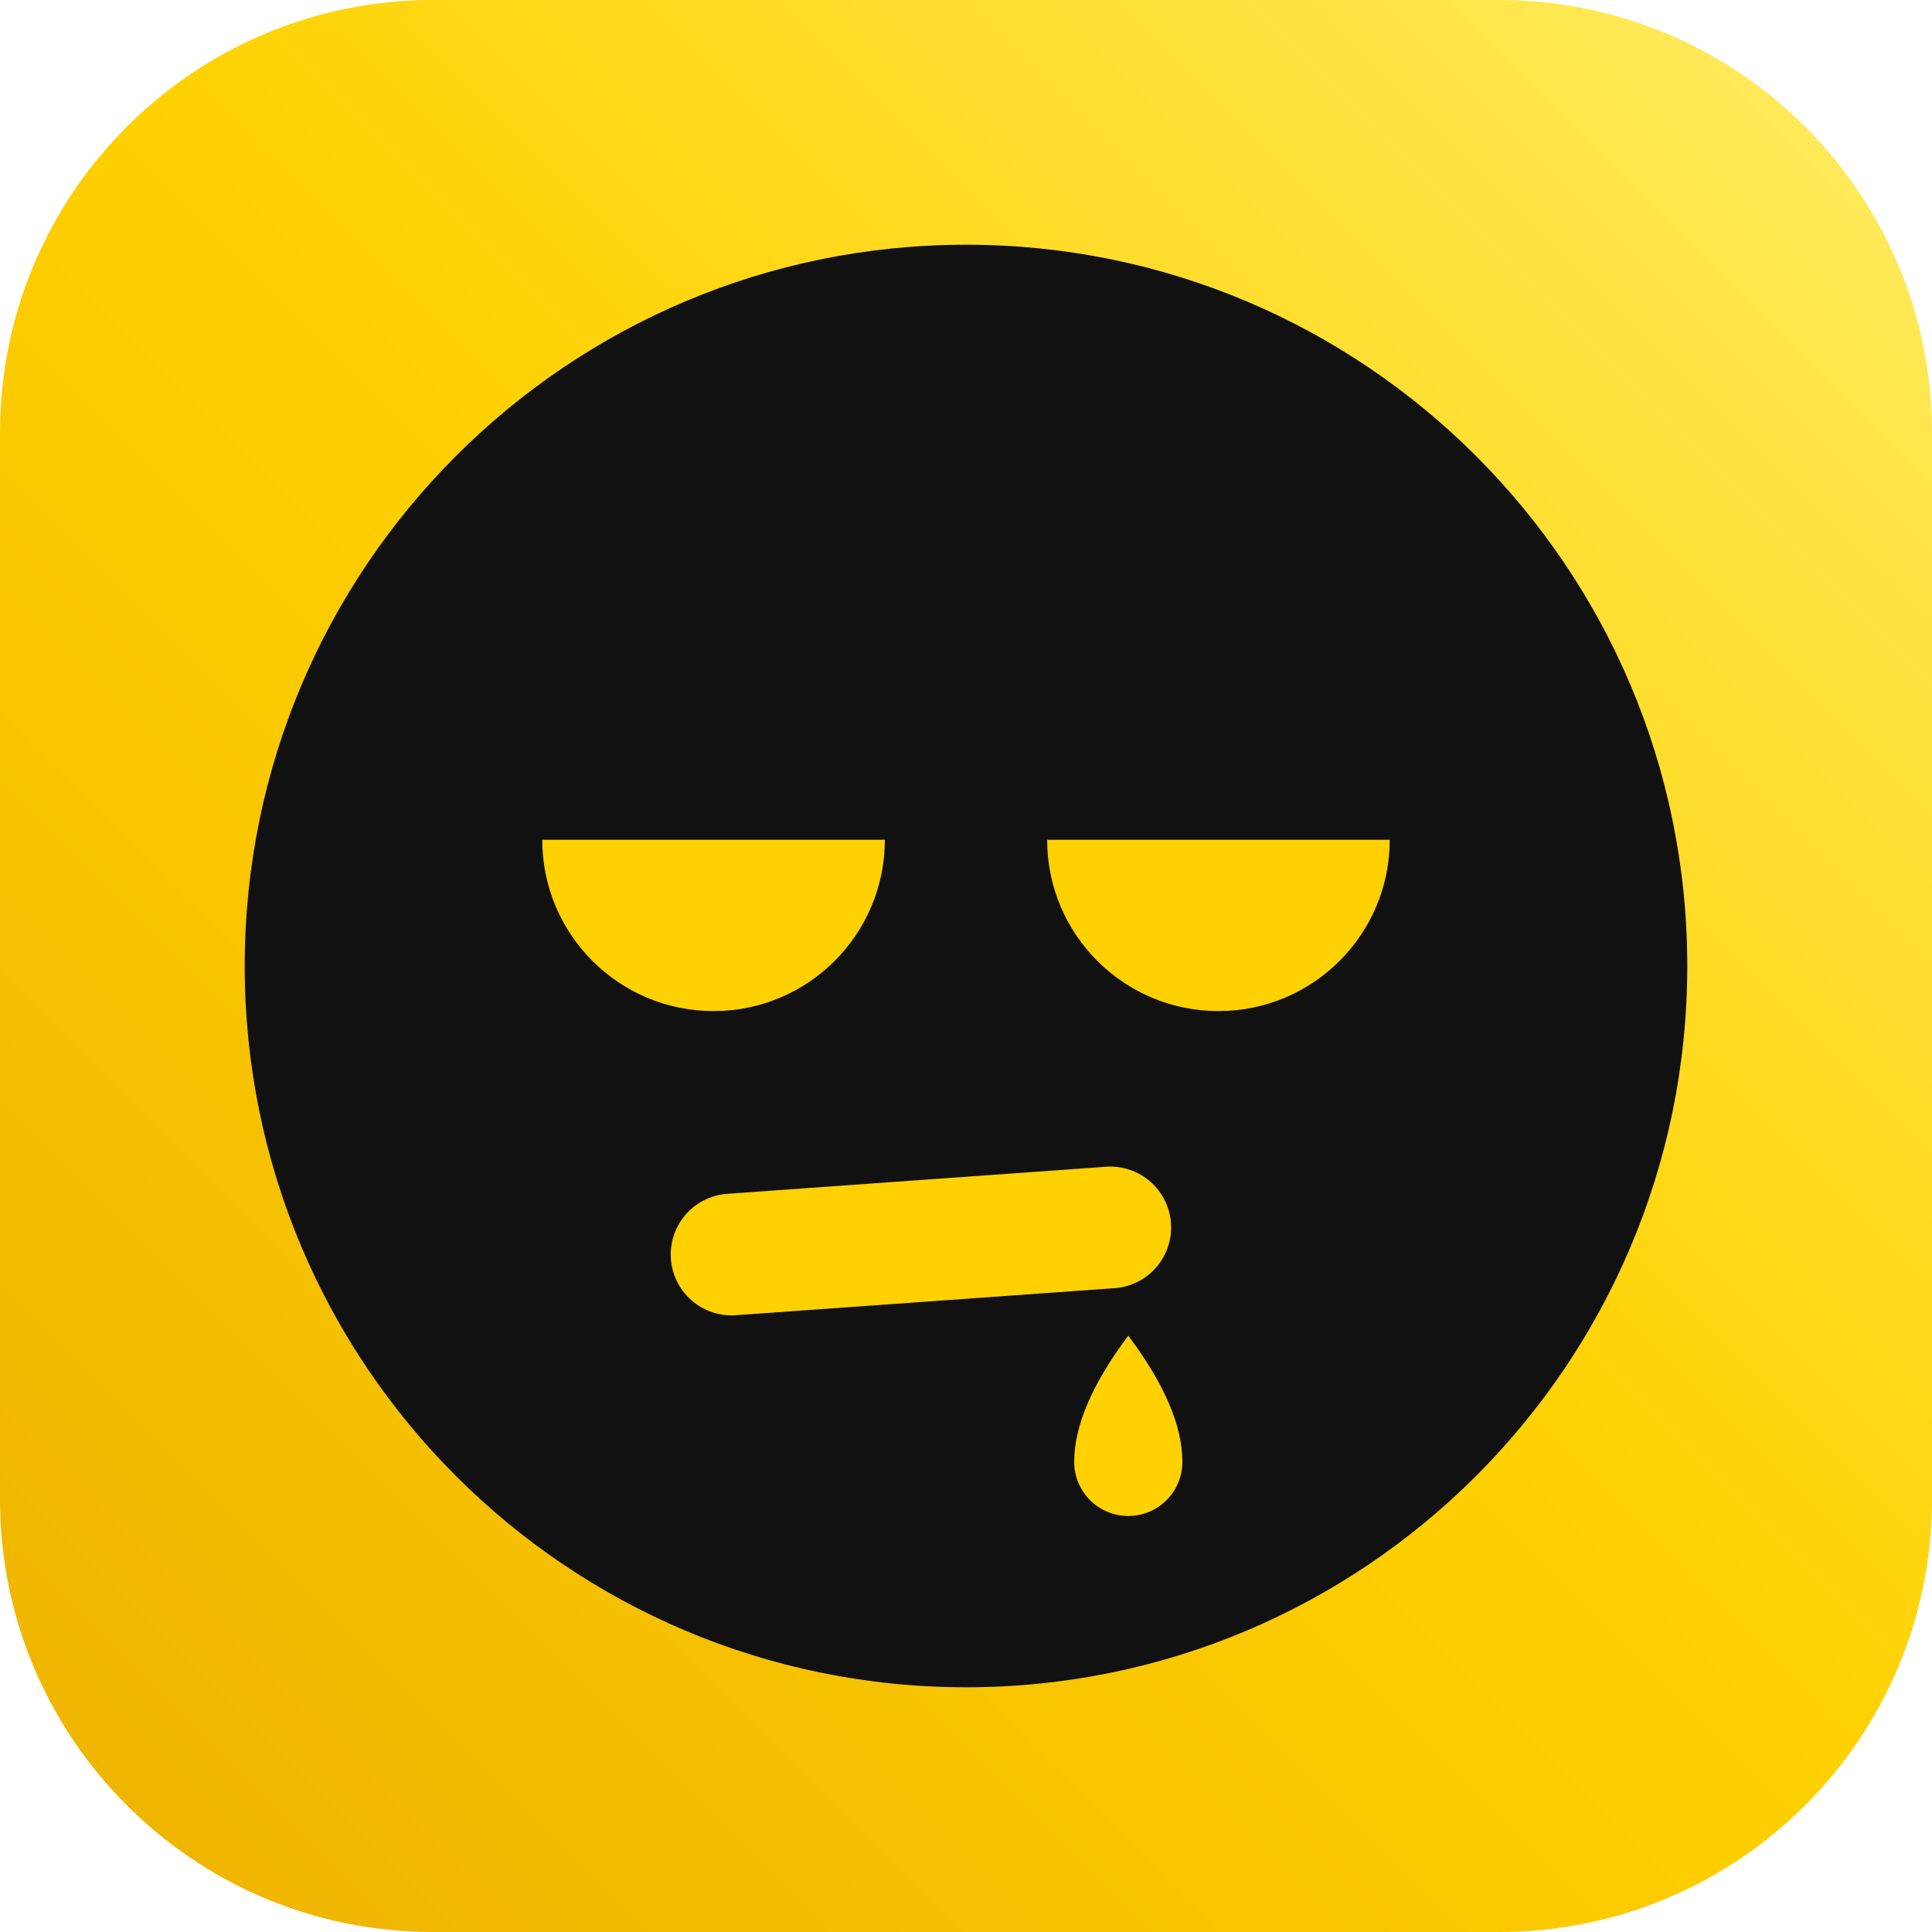
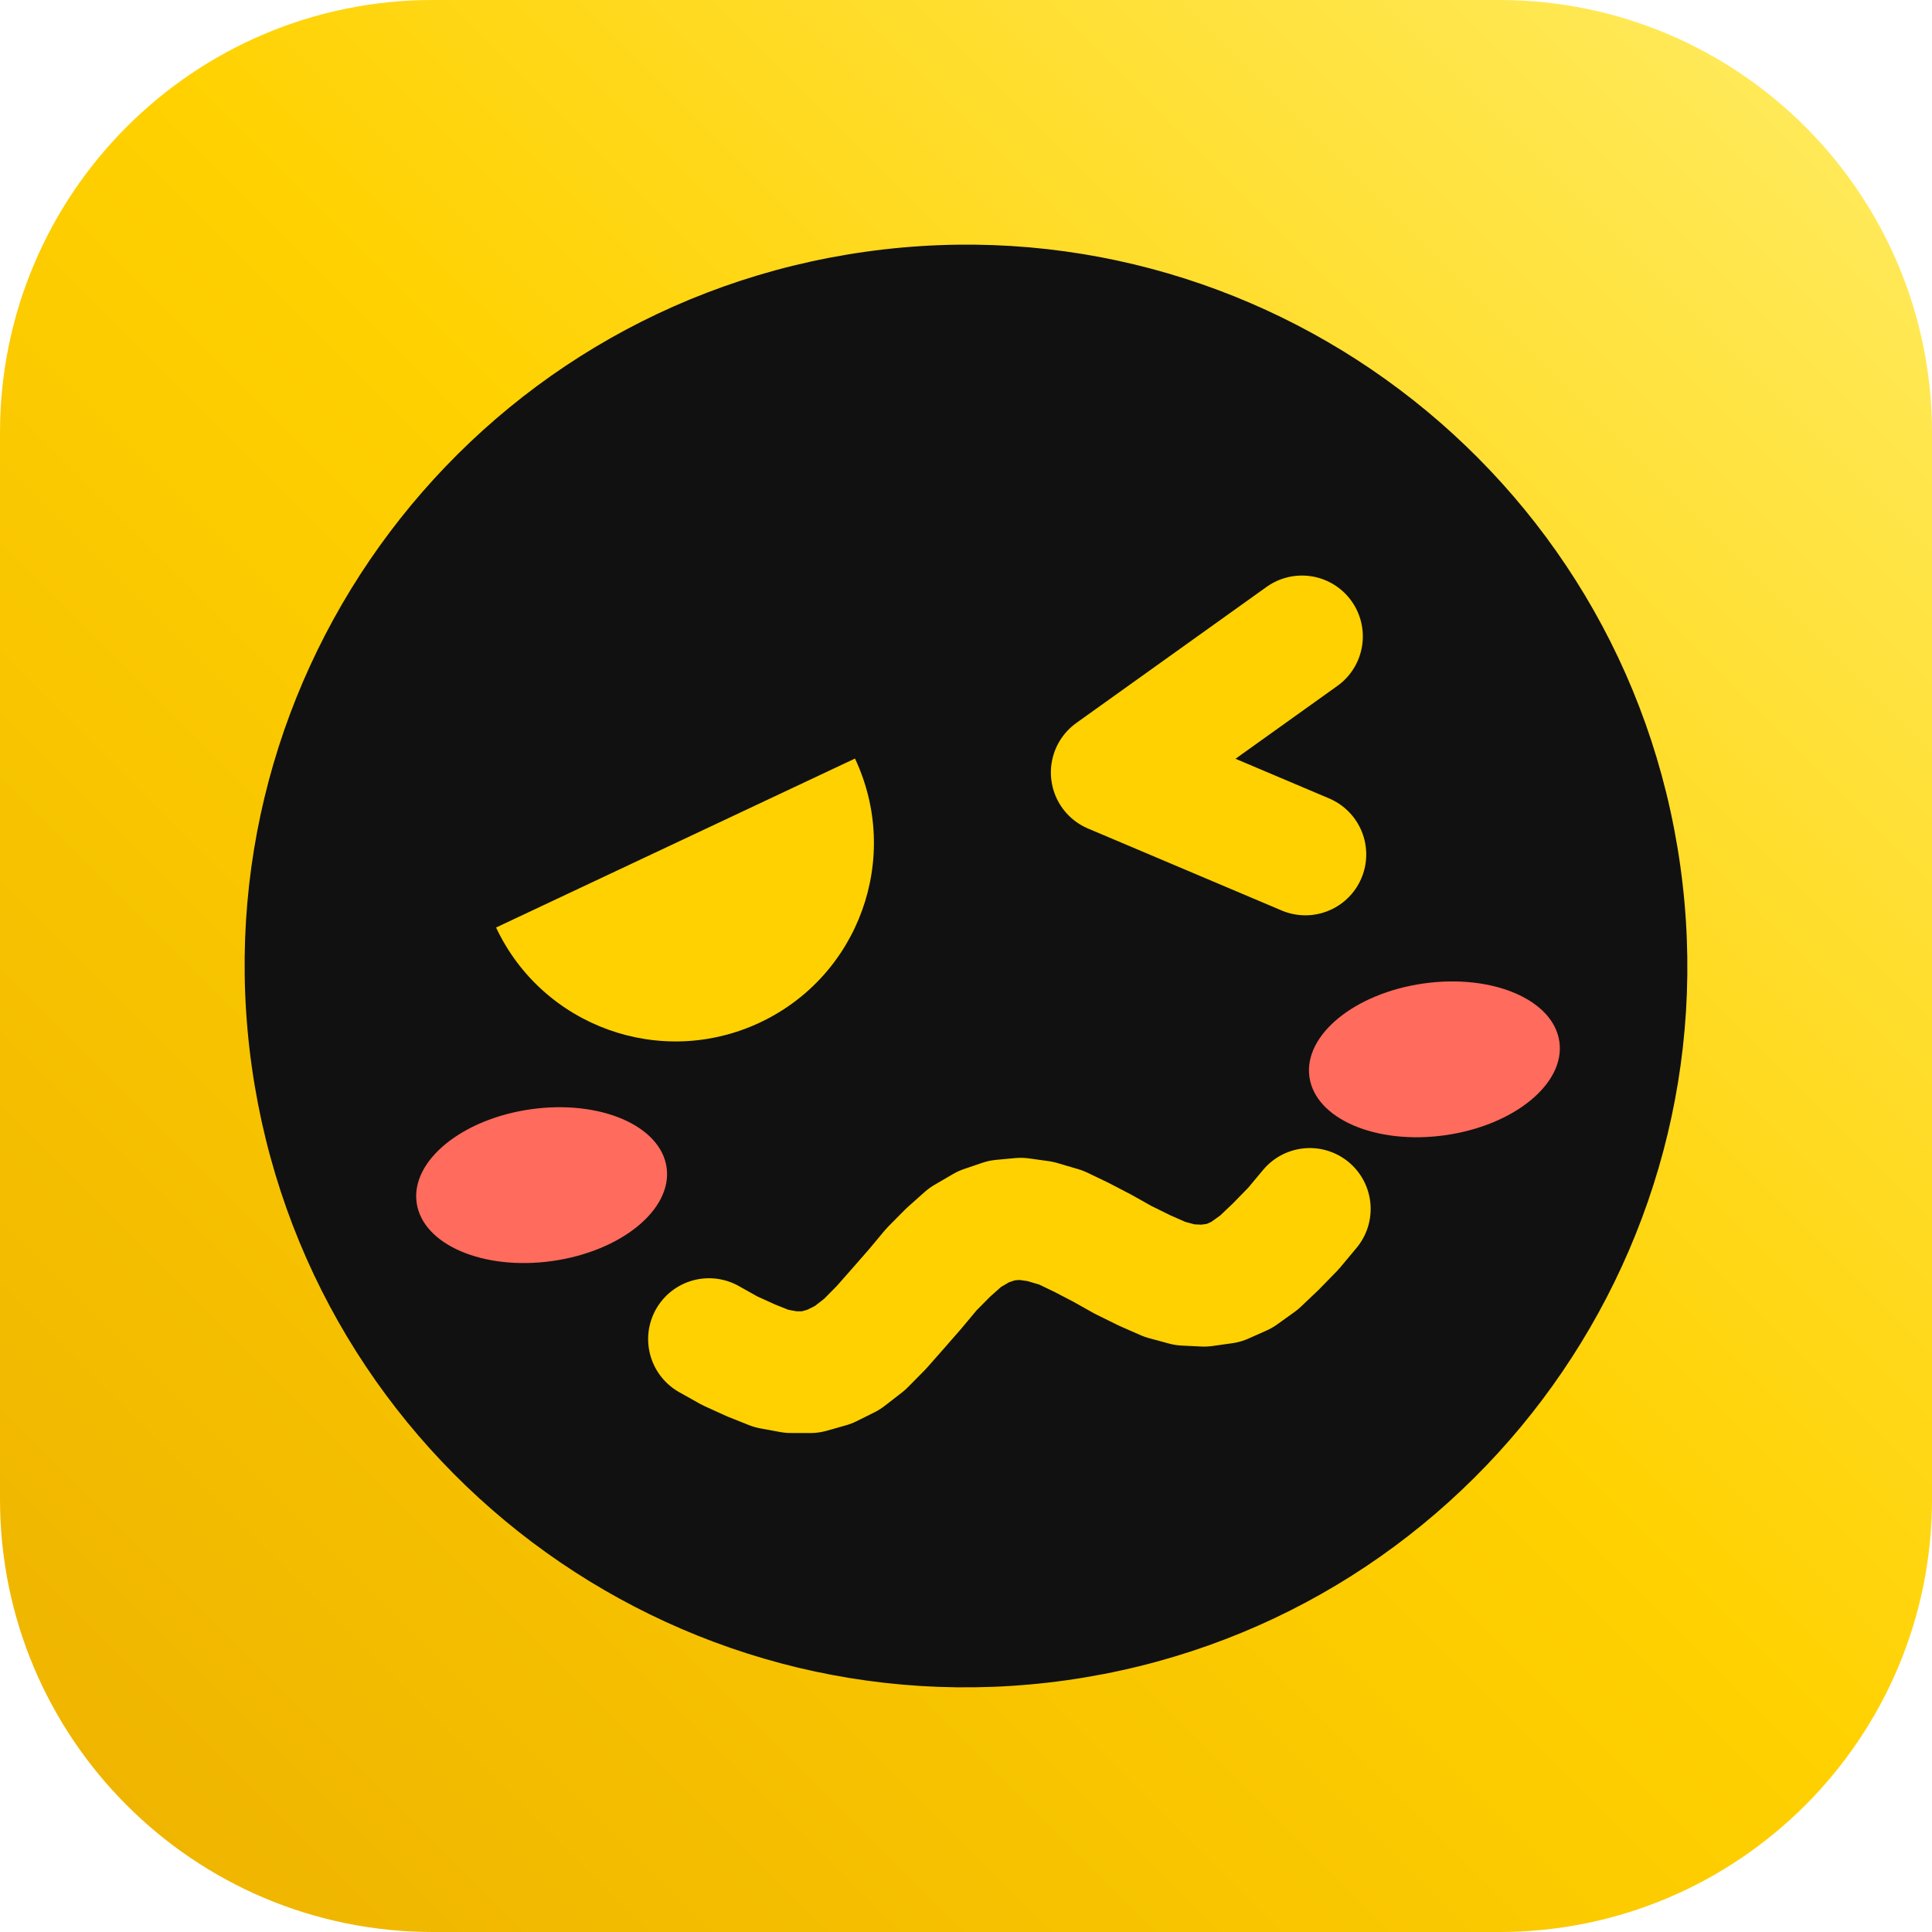
<svg xmlns="http://www.w3.org/2000/svg" viewBox="0 0 24 24" width="128" height="128">
  <defs>
    <linearGradient id="ds-bg" x1="0" y1="1" x2="1" y2="0">
      <stop offset="0" stop-color="#EDB100" />
      <stop offset="0.52" stop-color="#FFD100" />
      <stop offset="1" stop-color="#FFED66" />
    </linearGradient>
  </defs>
  <rect width="24" height="24" rx="5.376" fill="url(#ds-bg)" />
-   <g transform="translate(12 12) scale(1.12) translate(-12 -12)">
+   <g transform="translate(12 12) scale(1.12) rotate(-8.02) translate(-12 -12)">
    <circle cx="12" cy="12" r="8" fill="#111111" />
-     <path fill="#FFD100" d="M7.3 10.6a1.9 1.9 0 0 0 3.8 0Z M12.9 10.6a1.9 1.9 0 0 0 3.8 0Z M13.8 16.1Q13.2 16.9 13.2 17.5a0.6 0.6 0 0 0 1.2 0Q14.4 16.9 13.8 16.1Z" />
-     <path d="M9.4 15.2 13.6 14.9" stroke="#FFD100" stroke-width="1.35" stroke-linecap="round" fill="none" />
+     <ellipse cx="7" cy="13.75" rx="1.4" ry="0.85" fill="#FF6B5C" />
+     <ellipse cx="17" cy="13.75" rx="1.4" ry="0.85" fill="#FF6B5C" />
+     <path transform="translate(9 10.2) rotate(-17.19)" d="M-2.2 0a2.2 2.2 0 0 0 4.4 0Z" fill="#FFD100" />
+     <path d="M16.2 8.9 13.9 10.1 15.9 11.3" fill="none" stroke="#FFD100" stroke-width="1.35" stroke-linecap="round" stroke-linejoin="round" />
+     <path d="M8.60 15.70 L8.81 15.86 L9.03 16.00 L9.24 16.12 L9.45 16.19 L9.66 16.22 L9.88 16.19 L10.09 16.12 L10.30 16.00 L10.51 15.84 L10.72 15.66 L10.94 15.47 L11.15 15.28 L11.36 15.12 L11.57 14.98 L11.79 14.89 L12.00 14.85 L12.21 14.86 L12.42 14.92 L12.64 15.02 L12.85 15.16 L13.06 15.31 L13.27 15.47 L13.49 15.62 L13.70 15.75 L13.91 15.84 L14.12 15.88 L14.34 15.88 L14.55 15.82 L14.76 15.71 L14.97 15.56 L15.19 15.39 L15.40 15.20" fill="none" stroke="#FFD100" stroke-width="1.35" stroke-linecap="round" stroke-linejoin="round" />
  </g>
</svg>
